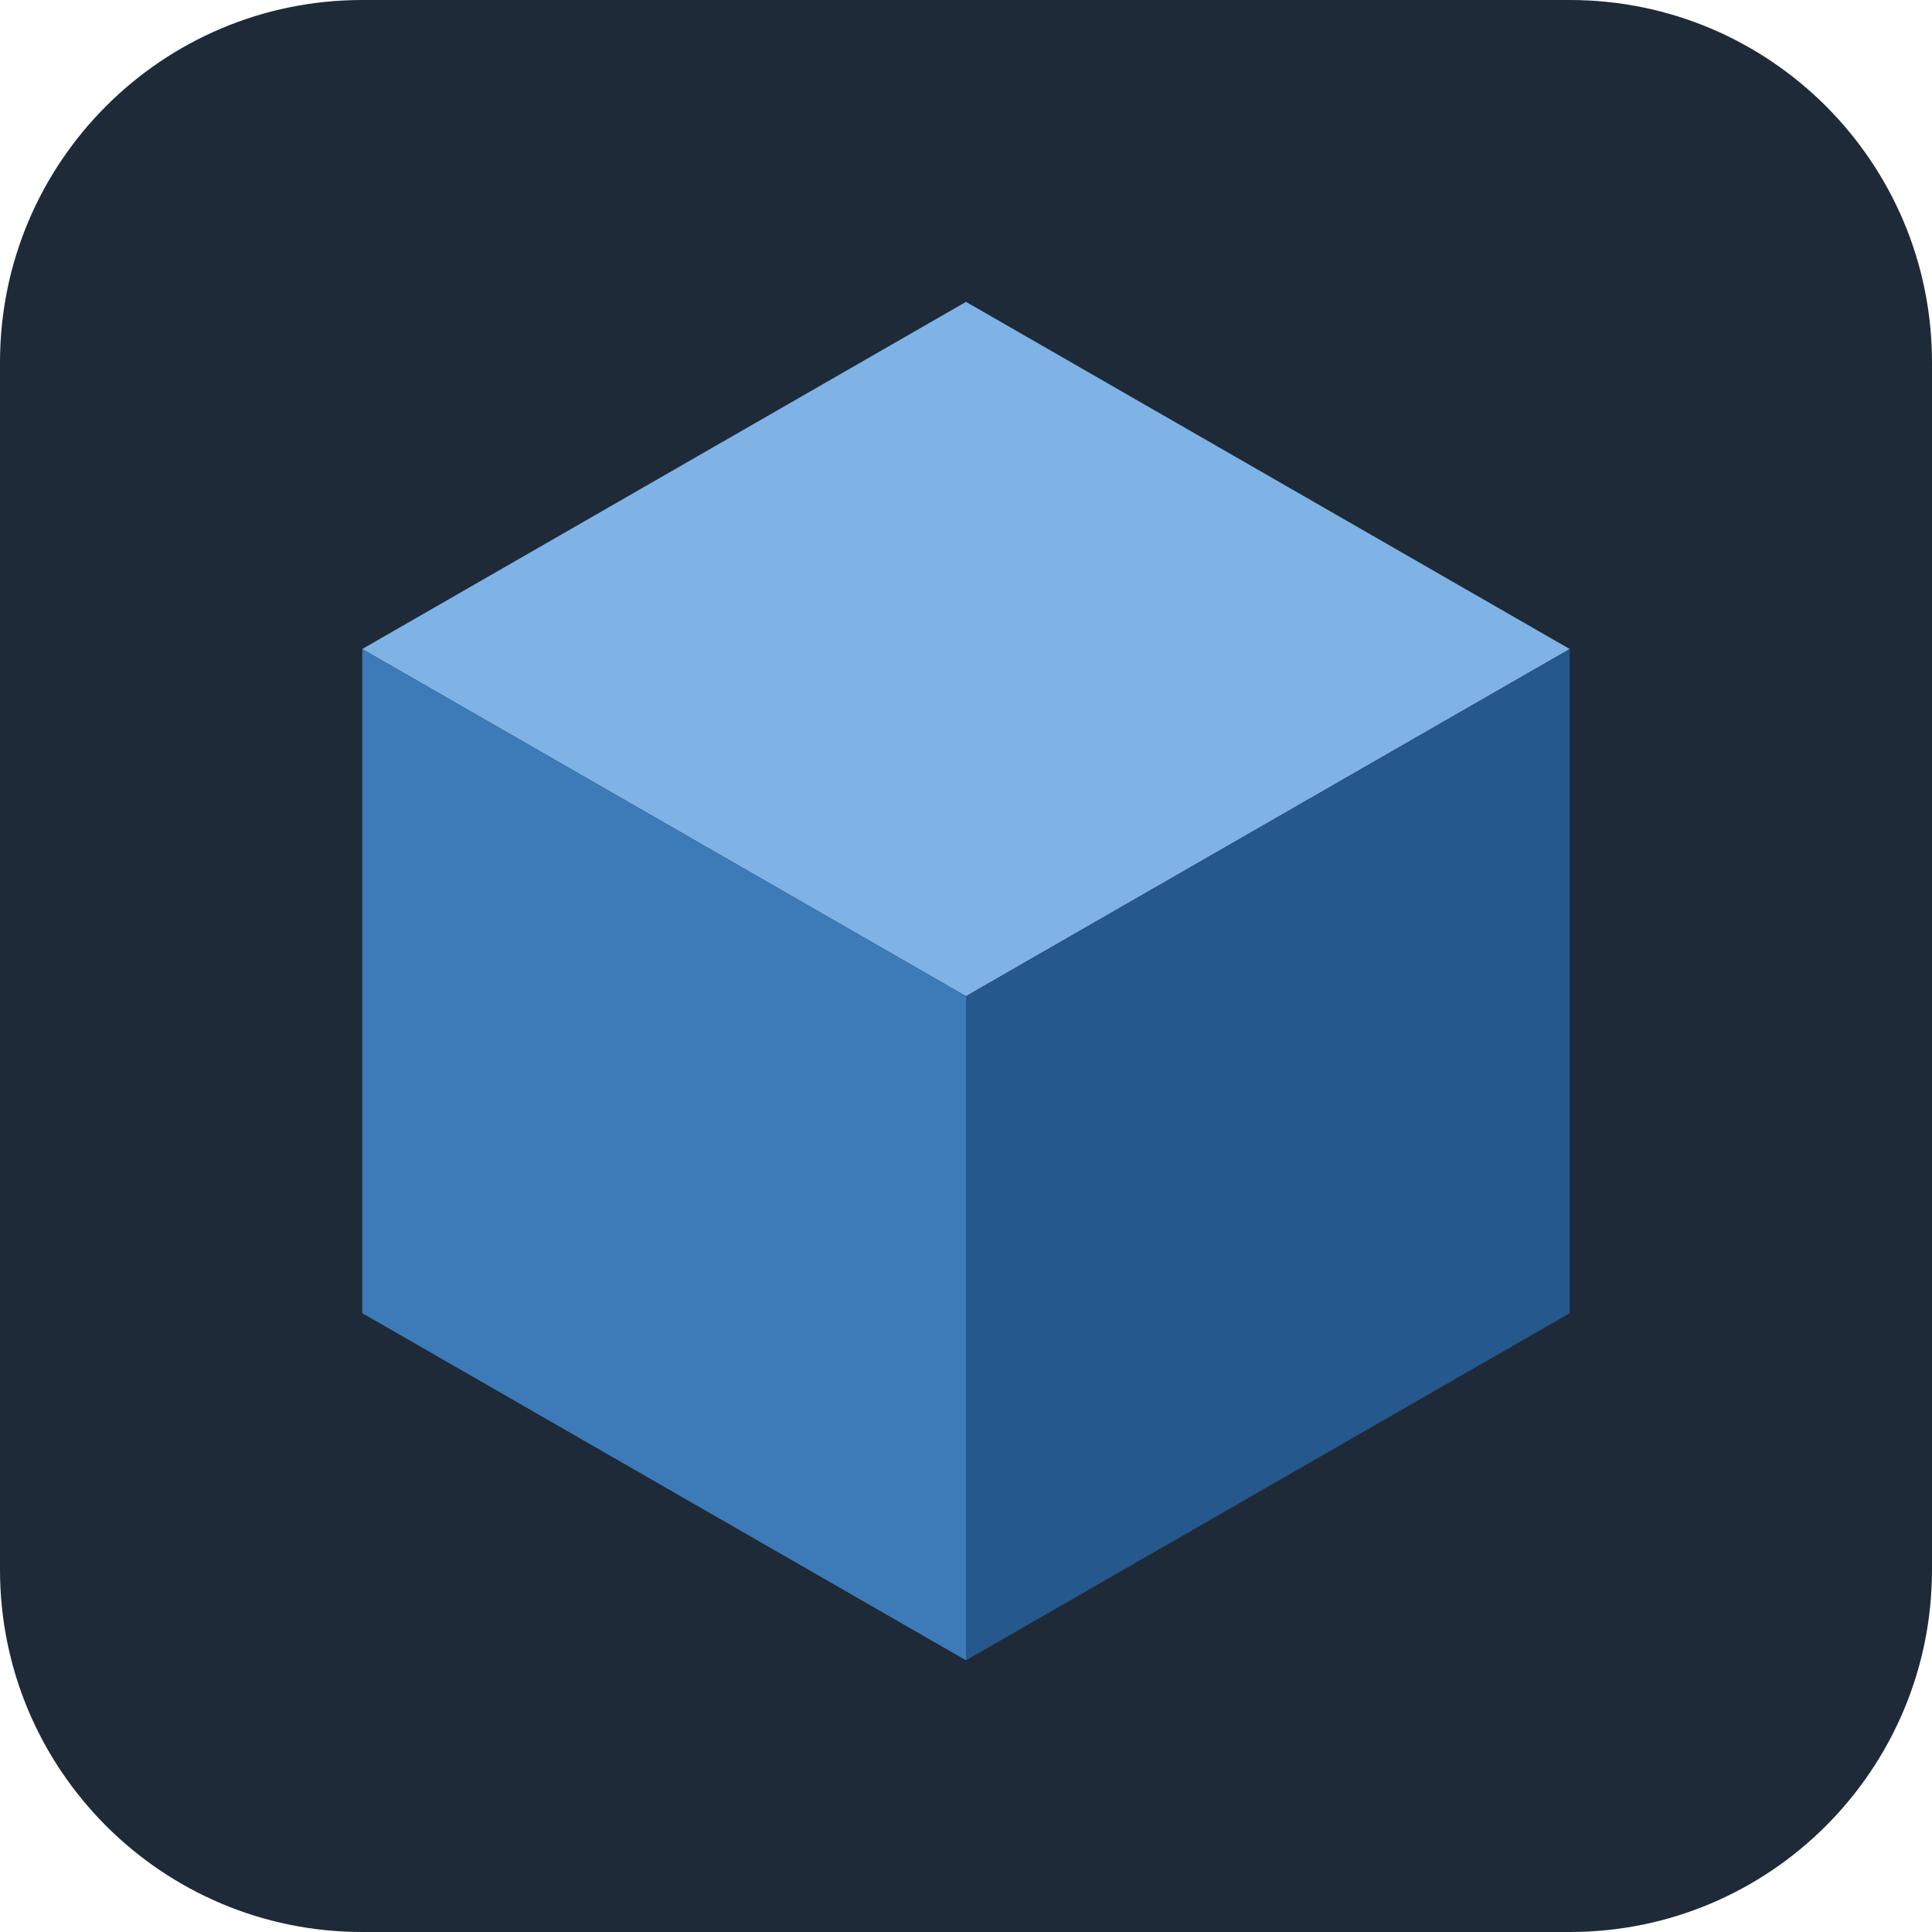
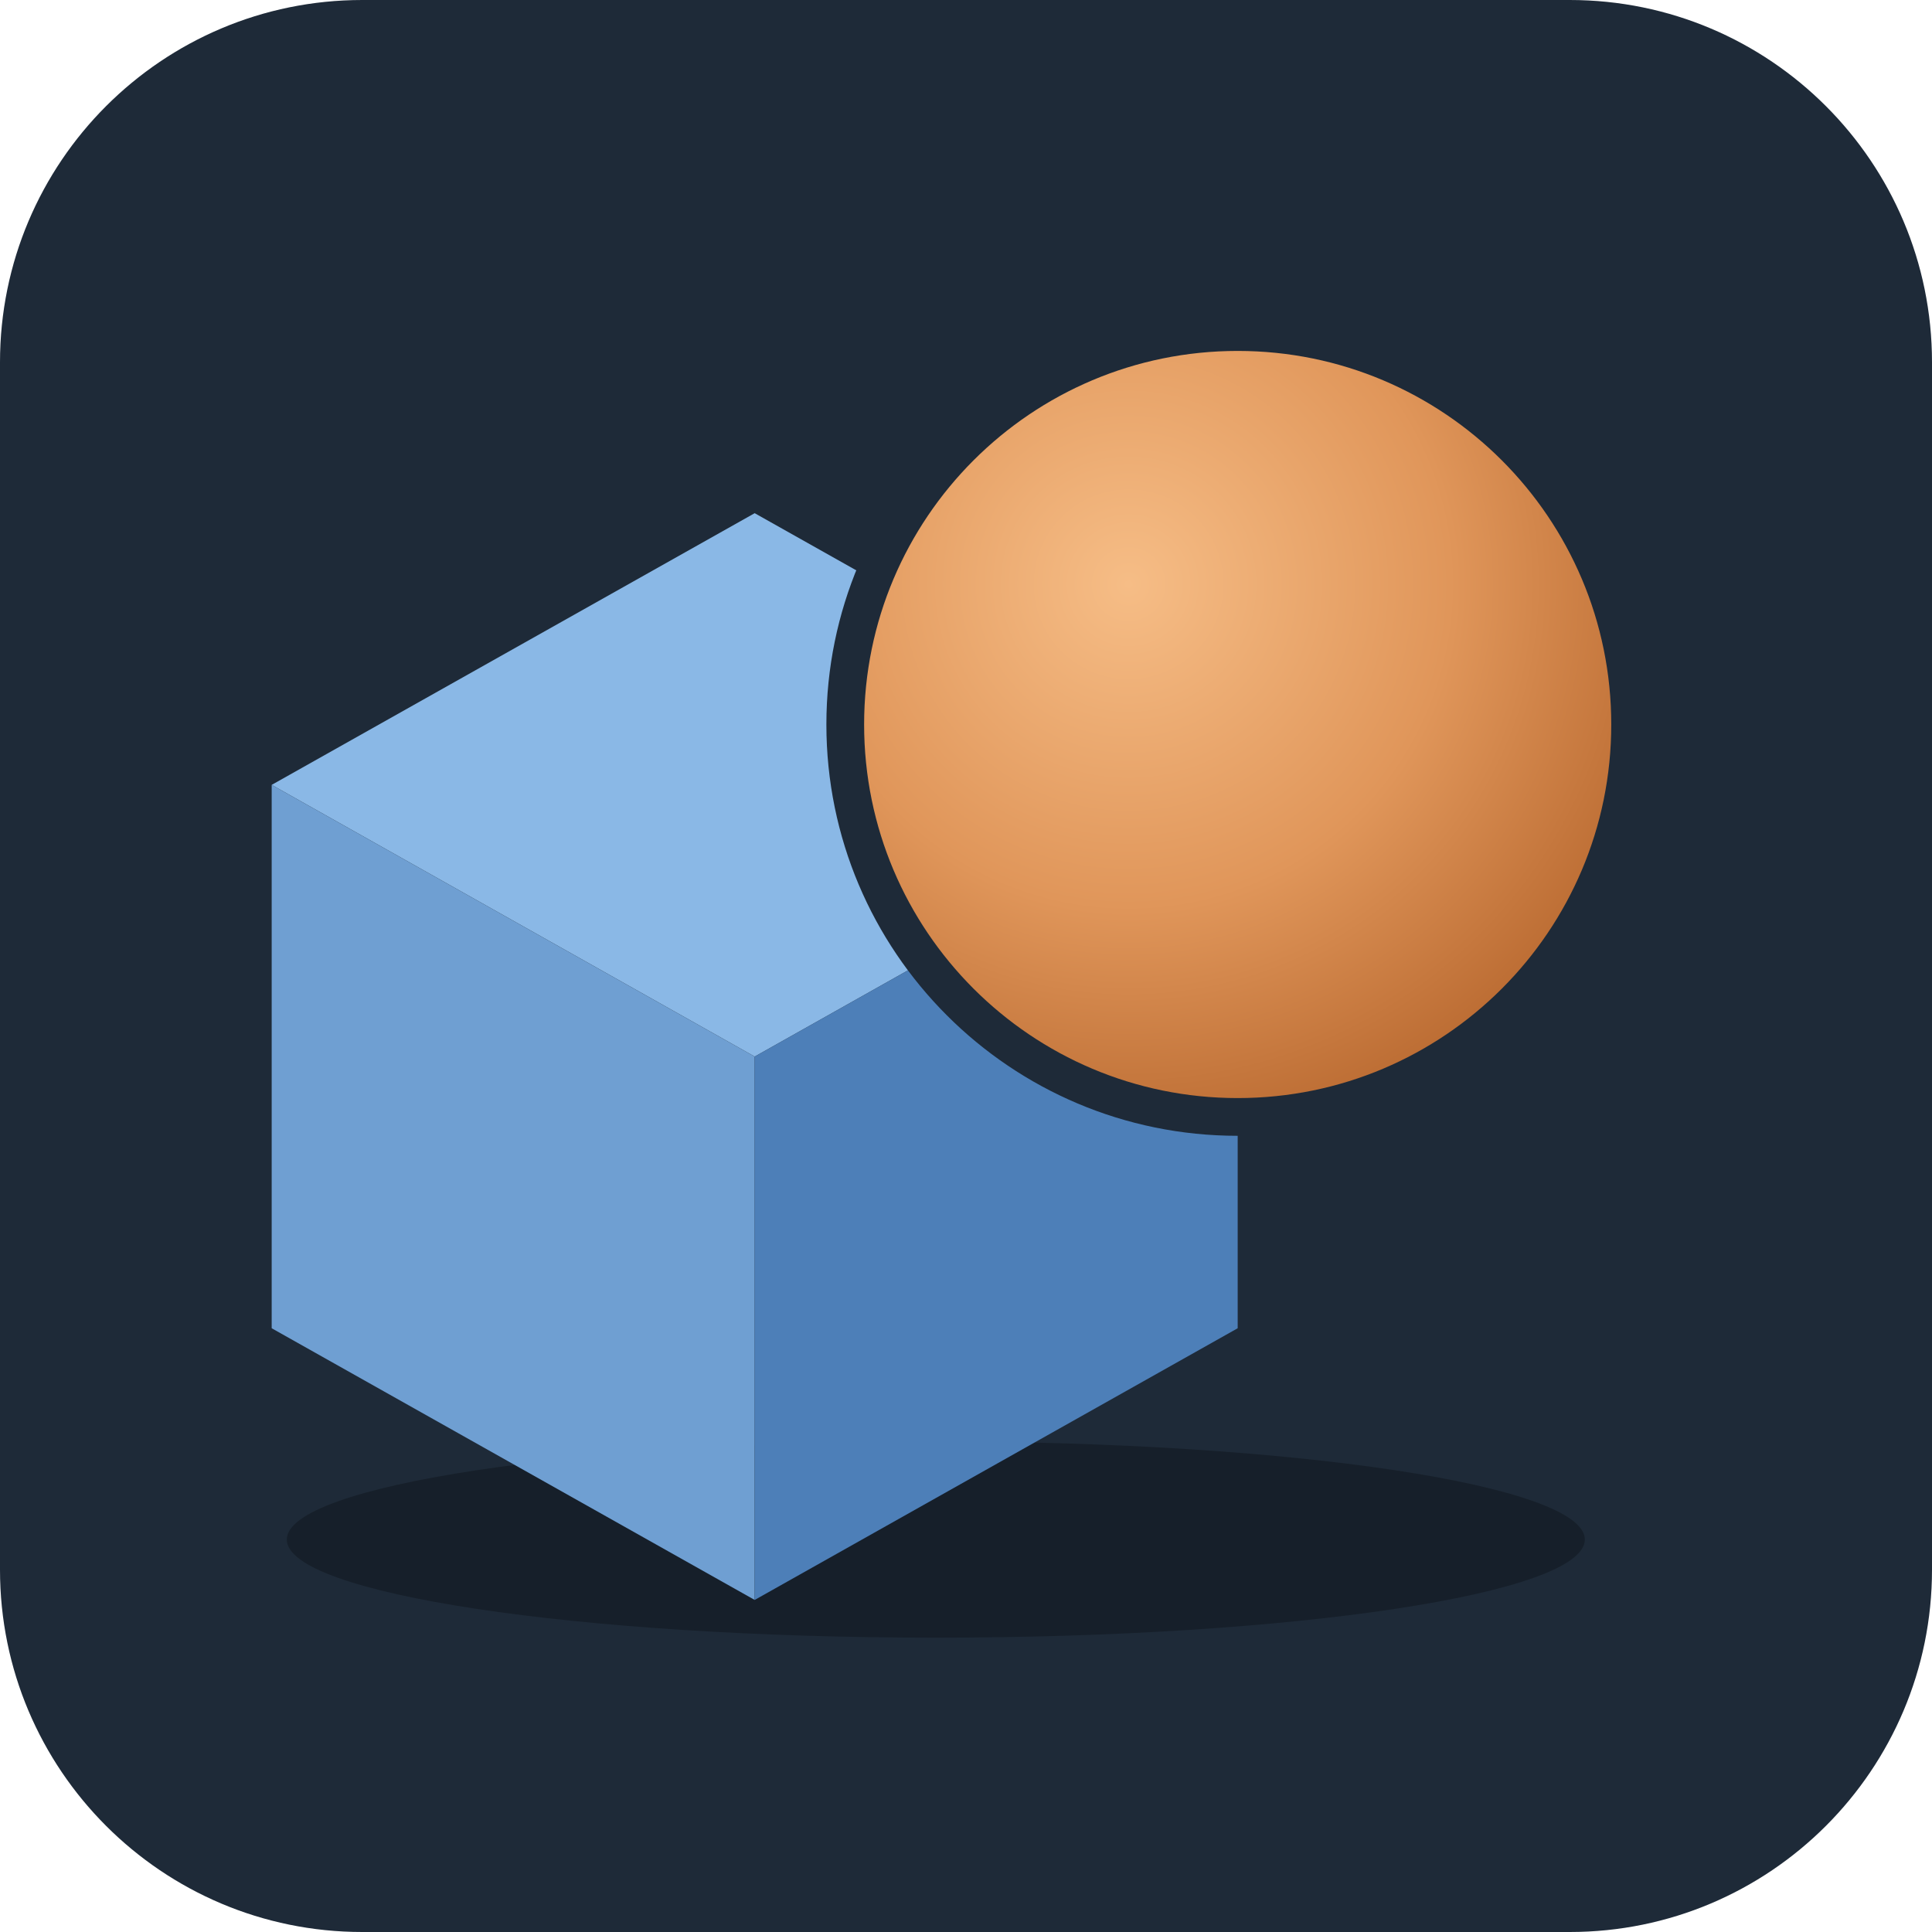
<svg xmlns="http://www.w3.org/2000/svg" viewBox="0 0 256 256" width="256" height="256">
+   <defs>
+     <radialGradient id="sphere" cx="0.36" cy="0.32" r="0.75">
+       <stop offset="0" stop-color="#f6bd86" />
+       <stop offset="0.55" stop-color="#e0965a" />
+       <stop offset="1" stop-color="#b8682f" />
+     </radialGradient>
+   </defs>
  <rect width="256" height="256" rx="48" fill="#1e2a38" />
-   <polygon points="128,40 208,86 128,132 48,86" fill="#7fb3e6" />
-   <polygon points="48,86 128,132 128,220 48,174" fill="#3d7ab8" />
-   <polygon points="208,86 128,132 128,220 208,174" fill="#25588c" />
+   <ellipse cx="124" cy="204" rx="86" ry="13" fill="#000" opacity="0.25" />
+   <polygon points="100,68 164,104 100,140 36,104" fill="#8ab8e6" />
+   <polygon points="36,104 100,140 100,212 36,176" fill="#6f9fd2" />
+   <polygon points="164,104 100,140 100,212 164,176" fill="#4d7fb8" />
+   <circle cx="164" cy="96" r="52" fill="url(#sphere)" stroke="#1e2a38" stroke-width="5" />
</svg>
